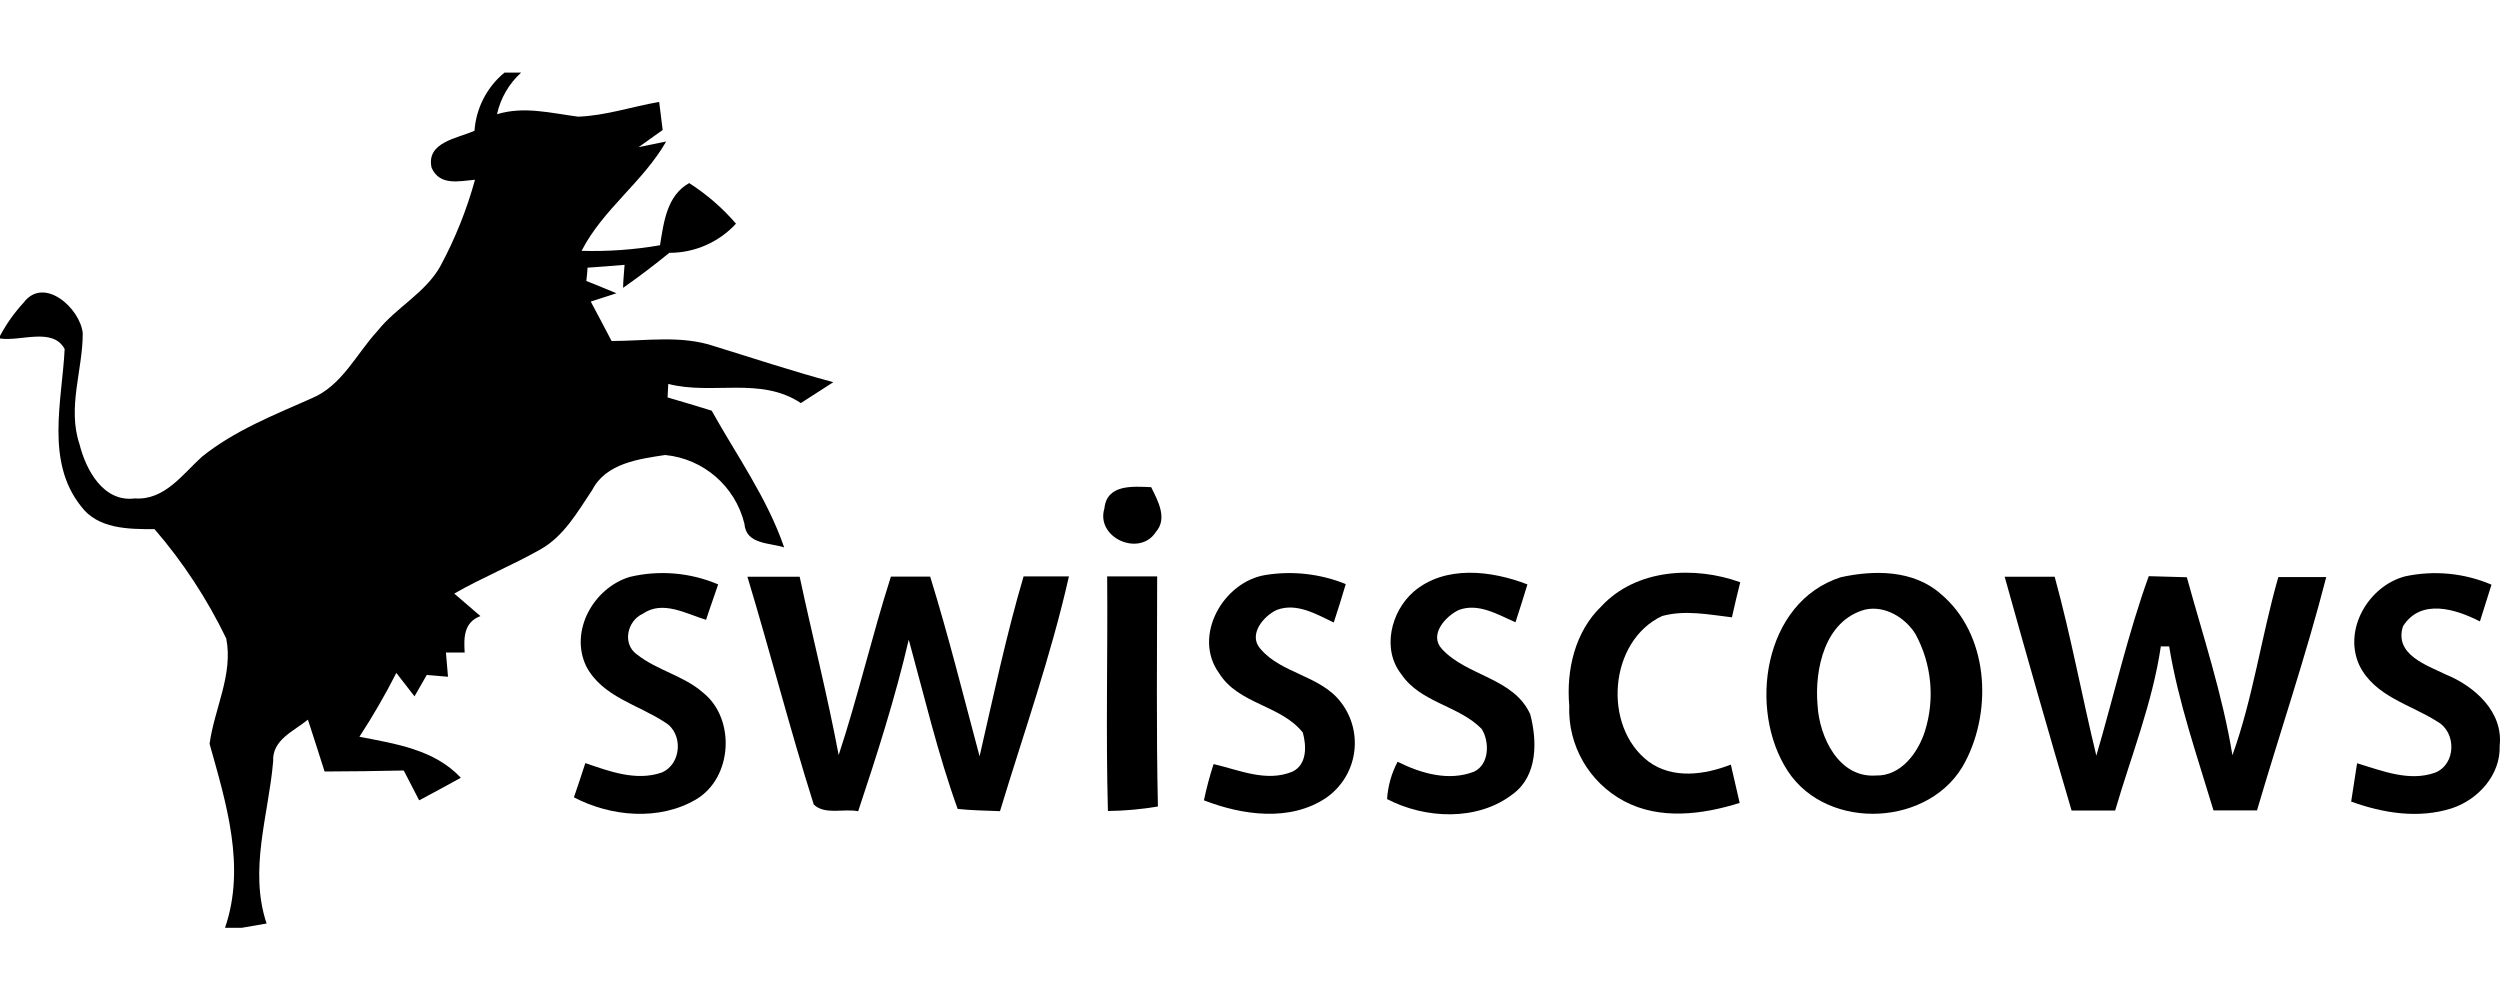
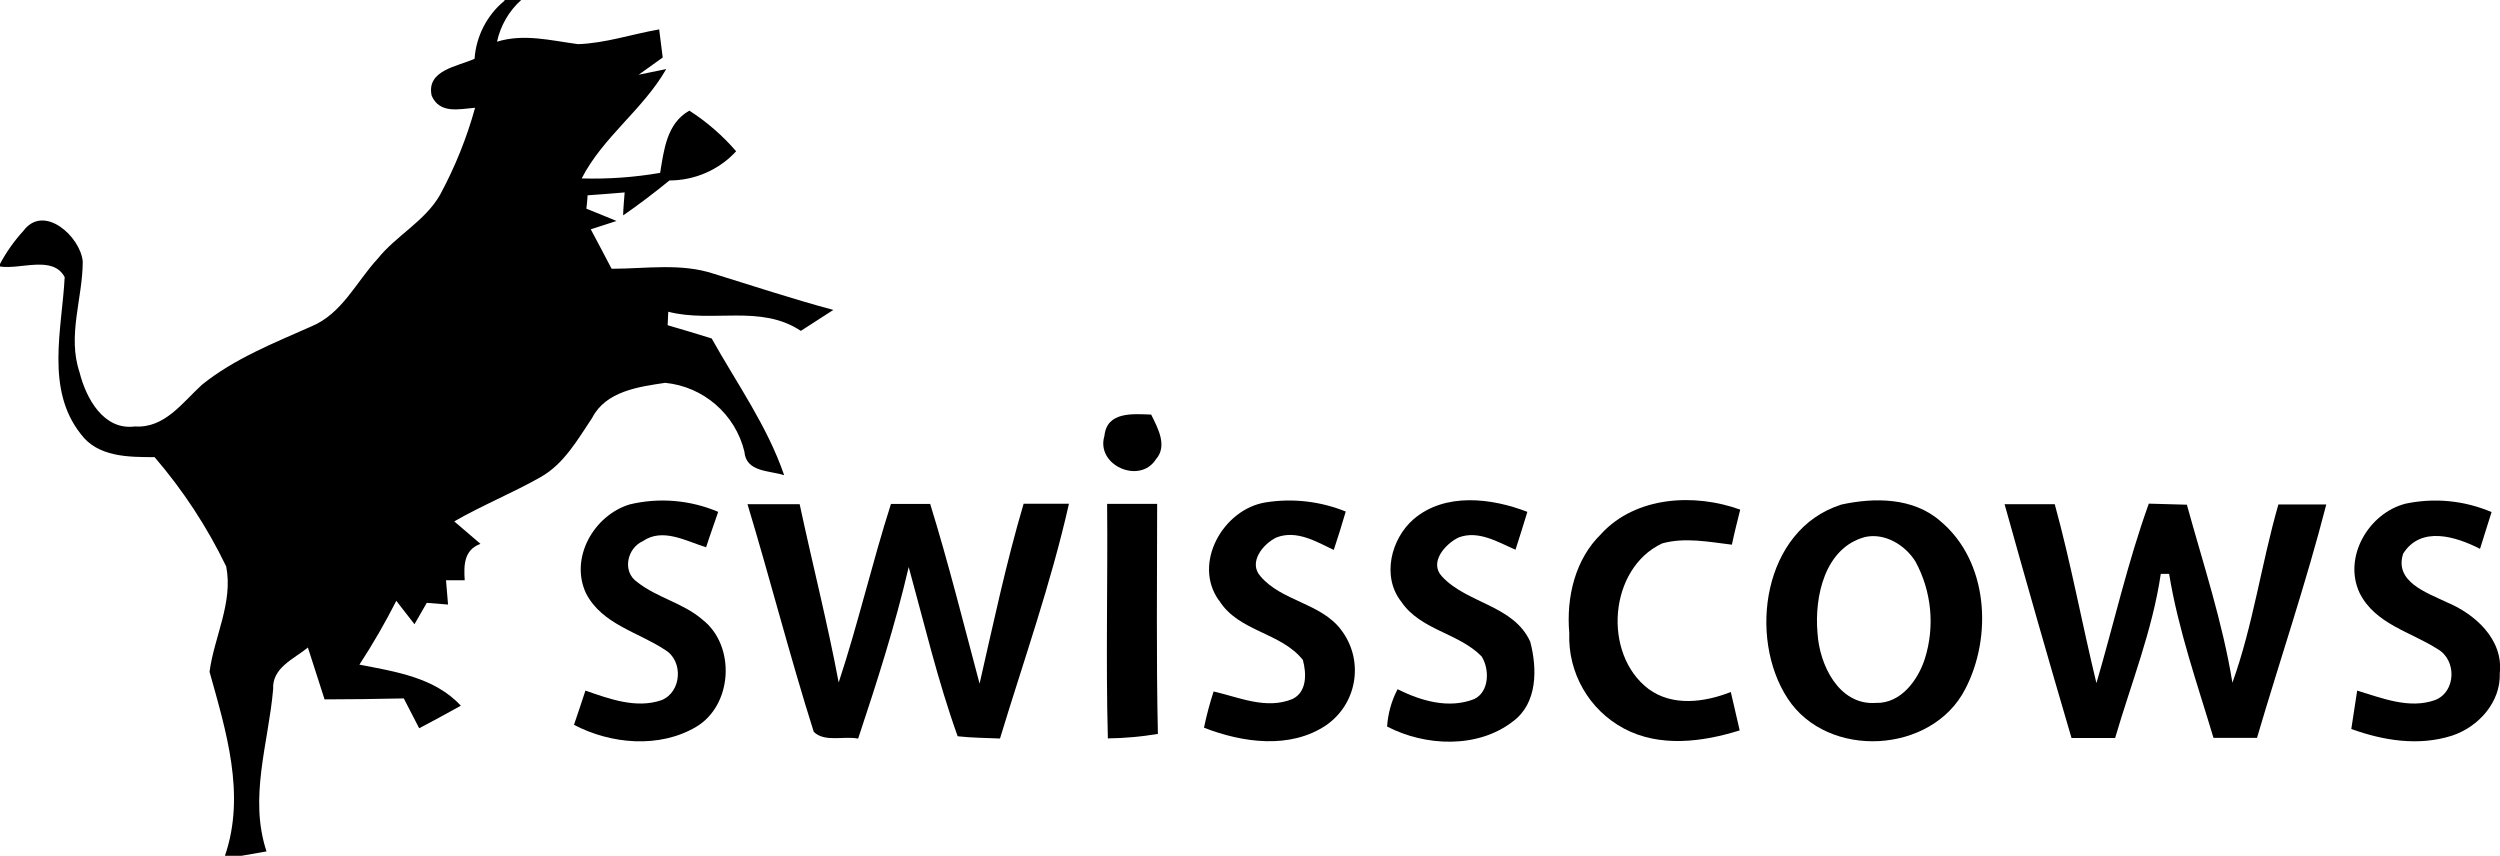
- <svg xmlns="http://www.w3.org/2000/svg" id="Layer_1" data-name="Layer 1" viewBox="0 0 300 120">
-   <path d="M60.54,8.71h2a9.48,9.48,0,0,0-2.9,5c3.25-1,6.49-.13,9.74.29,3.3-.12,6.47-1.21,9.72-1.77.1.85.31,2.54.42,3.37-1,.7-1.92,1.37-2.89,2.06l3.31-.68c-2.78,4.86-7.6,8.14-10.15,13.12a47.06,47.06,0,0,0,9.41-.67c.45-2.73.8-5.95,3.5-7.46a25.81,25.81,0,0,1,5.62,4.87,10.85,10.85,0,0,1-8,3.5c-1.8,1.46-3.64,2.87-5.55,4.2,0-.7.13-2.07.18-2.76-1.48.13-3,.24-4.45.34,0,.4-.1,1.2-.14,1.6,1.21.46,2.43,1,3.62,1.47l-3.09,1c.85,1.57,1.67,3.15,2.5,4.73,4.1,0,8.34-.72,12.32.62C90.45,43,95.16,44.57,100,45.86c-1.3.85-2.6,1.68-3.9,2.51-4.83-3.22-10.62-.93-15.91-2.3l-.08,1.62q2.64.77,5.29,1.59c3,5.38,6.67,10.5,8.7,16.41-1.77-.58-4.58-.34-4.77-2.84a10.87,10.87,0,0,0-9.51-8.25c-3.18.48-7.12,1-8.76,4.21-1.75,2.61-3.38,5.53-6.21,7.12-3.37,1.91-7,3.38-10.34,5.3l3.14,2.7c-2,.75-2,2.59-1.89,4.37H53.51c.06.73.19,2.19.25,2.91L51.21,81l-1.47,2.56c-.73-.94-1.46-1.87-2.18-2.81q-2,3.94-4.43,7.66c4.34.85,9,1.53,12.17,4.92q-2.49,1.38-5,2.71c-.61-1.2-1.23-2.39-1.85-3.58-3.17.07-6.33.11-9.5.12-.66-2.07-1.32-4.15-2-6.22-1.67,1.37-4.31,2.41-4.17,5-.56,6.49-2.94,13-.79,19.46-.74.14-2.23.39-3,.52H27c2.53-7.35.13-15-1.85-22.08.57-4.22,2.85-8.31,2-12.64A60.21,60.21,0,0,0,18.55,63.5c-3.13,0-6.82,0-8.86-2.79C5.45,55.34,7.44,48.12,7.76,41.89,6.34,39.23,2.49,41,0,40.62v-.31a19.29,19.29,0,0,1,2.84-4C5.28,33.08,9.64,37,9.93,40c0,4.43-1.87,8.89-.39,13.3.77,3.09,2.87,7,6.64,6.51,3.56.25,5.71-2.88,8.05-5,3.9-3.14,8.63-5,13.14-7,3.67-1.51,5.39-5.35,7.94-8.11C47.54,36.9,51,35.18,52.81,32A49.51,49.51,0,0,0,57,21.57c-1.9.16-4.23.77-5.21-1.44-.68-3.08,3.11-3.52,5.15-4.44A9.94,9.94,0,0,1,60.54,8.71Z" />
-   <path d="M132.53,61c.3-2.94,3.46-2.62,5.61-2.54.8,1.62,2,3.75.56,5.38C136.75,66.88,131.45,64.54,132.53,61Z" />
-   <path d="M75.57,69.23a17,17,0,0,1,10.61.9c-.47,1.41-1,2.84-1.45,4.25-2.39-.72-5.2-2.39-7.59-.73-1.89.84-2.51,3.66-.67,4.91,2.38,1.88,5.54,2.51,7.84,4.51,4,3.13,3.62,10.28-.8,12.87S73.3,98,68.87,95.68c.47-1.37.93-2.74,1.37-4.11,2.91,1,6.09,2.19,9.15,1.14,2.42-1,2.61-4.7.45-6-3.22-2.15-7.57-3.07-9.5-6.77C68.31,75.68,71.27,70.52,75.57,69.23Z" />
-   <path d="M89.69,69.21l6.27,0c1.53,7.15,3.33,14.22,4.68,21.4,2.33-7.06,4-14.33,6.27-21.42l4.71,0c2.21,7.13,4,14.36,5.93,21.57,1.66-7.22,3.18-14.48,5.28-21.59,1.81,0,3.62,0,5.44,0C126.11,78.74,122.83,88,120,97.34c-1.69-.08-3.4-.08-5.08-.27-2.39-6.63-4-13.52-5.87-20.31-1.63,7-3.81,13.8-6.07,20.59-1.69-.35-4,.48-5.33-.81C94.79,87.5,92.44,78.3,89.69,69.21Z" />
-   <path d="M146.29,80.78c-3.22-4.44.49-11,5.62-11.79a18,18,0,0,1,9.58,1.1c-.45,1.55-.94,3.09-1.44,4.61-2.11-1-4.47-2.42-6.86-1.5-1.62.76-3.44,3-1.93,4.67,2.55,3,7.25,3.19,9.67,6.43a8,8,0,0,1-1.78,11.43c-4.33,2.92-10.06,2.1-14.68.31a42.84,42.84,0,0,1,1.16-4.35c3.09.71,6.33,2.21,9.48.9,1.75-.86,1.67-3.08,1.23-4.68C153.71,84.59,148.6,84.52,146.29,80.78Z" />
-   <path d="M169.64,71c3.77-3.22,9.35-2.54,13.65-.87-.45,1.52-.94,3-1.43,4.54-2.12-.91-4.44-2.36-6.81-1.47-1.62.77-3.61,3-2,4.7,3,3.25,8.6,3.43,10.58,7.82.85,3.23.89,7.38-2.08,9.56-4.22,3.29-10.52,3-15.1.61a11.14,11.14,0,0,1,1.26-4.48c2.8,1.4,6.15,2.38,9.2,1.18,1.83-.89,1.85-3.6.89-5.12-2.76-2.82-7.33-3.14-9.63-6.55C165.78,77.91,166.92,73.37,169.64,71Z" />
-   <path d="M192.18,72.74c4.18-4.49,11.17-4.85,16.65-2.87-.34,1.4-.7,2.8-1,4.21-2.77-.33-5.62-.91-8.37-.16-6.41,3-7.19,13.28-1.63,17.47,2.9,2.13,6.73,1.59,9.87.36.36,1.53.71,3.06,1.06,4.6-4.45,1.4-9.59,2.07-13.88-.22a12.44,12.44,0,0,1-6.57-11.45C187.94,80.38,189,75.79,192.18,72.74Z" />
-   <path d="M220.89,69.27c4-.88,8.72-.9,12,2,5.71,4.78,6.25,13.82,2.94,20.14-4,7.78-16.5,8.45-21.3,1.11S211.58,72.26,220.89,69.27Zm2.93,3.88c-4.85,1.3-6.1,7.17-5.71,11.52.22,3.78,2.55,8.71,7,8.39,3,.09,5.07-2.74,5.89-5.34a15,15,0,0,0-1.13-11.61C228.65,74.12,226.19,72.62,223.82,73.15Z" />
-   <path d="M240.56,69.21l6,0c1.95,7.09,3.27,14.34,5,21.47,2.11-7.18,3.75-14.5,6.29-21.54l4.57.13c1.95,7.08,4.29,14.09,5.47,21.36,2.49-6.92,3.48-14.31,5.51-21.38,1.91,0,3.83,0,5.75,0-2.43,9.44-5.57,18.67-8.31,28l-5.22,0c-1.95-6.5-4.23-13-5.32-19.68-.26,0-.76,0-1,0-1,6.77-3.57,13.15-5.48,19.69l-5.23,0C245.84,87.94,243.18,78.59,240.56,69.21Z" />
-   <path d="M288.62,69.16a17.19,17.19,0,0,1,10.36,1l-1.39,4.41c-2.88-1.48-7.09-2.81-9.23.58-1.09,3.38,2.83,4.67,5.16,5.8,3.43,1.4,6.89,4.47,6.44,8.54.13,3.48-2.57,6.47-5.76,7.51-4,1.27-8.22.58-12.06-.81.23-1.54.48-3.07.71-4.6,3,.9,6.23,2.24,9.36,1.13,2.52-1,2.59-4.81.3-6.11-3.22-2.08-7.52-3-9.38-6.76C281.14,75.56,284.22,70.31,288.62,69.16Z" />
-   <path d="M132.86,69.17c2,0,4,0,6,0,0,9.2-.12,18.41.09,27.61a38.88,38.88,0,0,1-6,.54C132.69,87.94,132.94,78.55,132.86,69.17Z" />
+ <svg xmlns="http://www.w3.org/2000/svg" id="a" viewBox="0 0 233.85 80">
+   <defs>
+     <style>.b{stroke-width:0px;}</style>
+   </defs>
+   <path class="b" d="m47.19,0h1.56c-1.14,1.03-1.93,2.39-2.26,3.9,2.53-.78,5.06-.1,7.59.23,2.57-.09,5.04-.94,7.58-1.38.08.66.24,1.98.33,2.63-.78.55-1.5,1.07-2.25,1.61l2.58-.53c-2.17,3.79-5.92,6.35-7.91,10.23,2.46.07,4.91-.1,7.34-.52.35-2.13.62-4.64,2.73-5.82,1.64,1.05,3.11,2.33,4.38,3.8-1.6,1.74-3.87,2.73-6.24,2.73-1.4,1.14-2.84,2.24-4.33,3.27,0-.55.1-1.61.14-2.15-1.15.1-2.34.19-3.47.27,0,.31-.08.94-.11,1.25.94.36,1.89.78,2.82,1.15l-2.41.78c.66,1.22,1.3,2.46,1.95,3.69,3.2,0,6.5-.56,9.6.48,3.69,1.14,7.37,2.36,11.14,3.37-1.01.66-2.03,1.31-3.04,1.96-3.76-2.51-8.28-.72-12.4-1.79l-.06,1.26c1.37.4,2.75.81,4.12,1.24,2.34,4.19,5.2,8.18,6.78,12.79-1.38-.45-3.57-.27-3.72-2.21-.85-3.5-3.83-6.08-7.41-6.43-2.48.37-5.55.78-6.83,3.28-1.36,2.03-2.63,4.31-4.84,5.55-2.63,1.49-5.46,2.63-8.06,4.13l2.45,2.1c-1.56.58-1.56,2.02-1.47,3.41h-1.75c.05.57.15,1.71.19,2.27l-1.99-.16-1.15,2c-.57-.73-1.14-1.46-1.7-2.19-1.04,2.05-2.19,4.04-3.45,5.97,3.38.66,7.02,1.19,9.49,3.84-1.29.72-2.59,1.42-3.9,2.11-.48-.94-.96-1.86-1.44-2.79-2.47.05-4.93.09-7.41.09-.51-1.61-1.03-3.23-1.56-4.85-1.3,1.07-3.36,1.88-3.25,3.9-.44,5.06-2.29,10.13-.62,15.17-.58.11-1.74.3-2.34.41h-1.55c1.97-5.73.1-11.69-1.44-17.21.44-3.29,2.22-6.48,1.56-9.85-1.78-3.69-4.03-7.12-6.7-10.23-2.44,0-5.32,0-6.91-2.17-3.31-4.19-1.75-9.81-1.5-14.67-1.11-2.07-4.11-.69-6.05-.99v-.24c.6-1.13,1.35-2.18,2.21-3.12,1.9-2.52,5.3.54,5.53,2.88,0,3.45-1.46,6.93-.3,10.37.6,2.41,2.24,5.46,5.18,5.07,2.78.19,4.45-2.24,6.27-3.9,3.04-2.45,6.73-3.9,10.24-5.46,2.86-1.18,4.2-4.17,6.19-6.32,1.74-2.18,4.44-3.52,5.85-6,1.39-2.58,2.49-5.3,3.27-8.13-1.48.12-3.3.6-4.06-1.12-.53-2.4,2.42-2.74,4.01-3.46.15-2.12,1.16-4.09,2.81-5.44Z" />
+   <path class="b" d="m103.31,40.76c.23-2.29,2.7-2.04,4.37-1.98.62,1.26,1.56,2.92.44,4.19-1.52,2.37-5.65.55-4.81-2.21Z" />
+   <path class="b" d="m58.91,47.18c2.76-.66,5.66-.41,8.27.7-.37,1.1-.78,2.21-1.13,3.31-1.86-.56-4.05-1.86-5.92-.57-1.47.65-1.96,2.85-.52,3.83,1.86,1.47,4.32,1.96,6.11,3.52,3.12,2.44,2.82,8.01-.62,10.03s-7.96,1.61-11.41-.2c.37-1.07.72-2.14,1.07-3.2,2.27.78,4.75,1.71,7.13.89,1.89-.78,2.03-3.66.35-4.68-2.51-1.68-5.9-2.39-7.41-5.28-1.58-3.32.72-7.34,4.08-8.35Z" />
+   <path class="b" d="m69.91,47.16h4.89c1.19,5.57,2.6,11.08,3.65,16.68,1.82-5.5,3.12-11.17,4.89-16.7h3.67c1.72,5.56,3.12,11.19,4.62,16.81,1.29-5.63,2.48-11.29,4.12-16.83h4.24c-1.68,7.46-4.24,14.68-6.45,21.96-1.32-.06-2.65-.06-3.96-.21-1.86-5.17-3.12-10.54-4.58-15.83-1.27,5.46-2.97,10.76-4.73,16.05-1.32-.27-3.12.37-4.15-.63-2.23-7.05-4.06-14.22-6.2-21.3Z" />
+   <path class="b" d="m114.03,56.18c-2.51-3.46.38-8.57,4.38-9.19,2.52-.4,5.1-.1,7.47.86-.35,1.21-.73,2.41-1.12,3.59-1.64-.78-3.48-1.89-5.35-1.17-1.26.59-2.68,2.34-1.5,3.64,1.99,2.34,5.65,2.49,7.54,5.01,2.09,2.73,1.58,6.65-1.16,8.74-.07.06-.15.11-.23.17-3.38,2.28-7.84,1.64-11.44.24.24-1.15.54-2.28.9-3.39,2.41.55,4.93,1.72,7.39.7,1.36-.67,1.3-2.4.96-3.65-2.05-2.59-6.03-2.64-7.83-5.56Z" />
+   <path class="b" d="m132.23,48.56c2.94-2.51,7.29-1.98,10.64-.68-.35,1.18-.73,2.34-1.11,3.54-1.65-.71-3.46-1.84-5.31-1.15-1.26.6-2.81,2.34-1.56,3.66,2.34,2.53,6.7,2.67,8.25,6.1.66,2.52.69,5.75-1.62,7.45-3.29,2.56-8.2,2.34-11.77.48.08-1.22.41-2.41.98-3.49,2.18,1.09,4.79,1.86,7.17.92,1.43-.69,1.44-2.81.69-3.99-2.15-2.2-5.71-2.45-7.51-5.11-1.86-2.35-.97-5.89,1.15-7.73Z" />
+   <path class="b" d="m149.8,49.91c3.26-3.5,8.71-3.78,12.98-2.24-.27,1.09-.55,2.18-.78,3.28-2.16-.26-4.38-.71-6.52-.12-5,2.34-5.6,10.35-1.27,13.62,2.26,1.66,5.25,1.24,7.69.28.28,1.19.55,2.39.83,3.59-3.47,1.09-7.48,1.61-10.82-.17-3.28-1.75-5.26-5.22-5.12-8.93-.29-3.35.54-6.93,3.02-9.31Z" />
+   <path class="b" d="m172.18,47.21c3.12-.69,6.8-.7,9.35,1.56,4.45,3.73,4.87,10.77,2.29,15.7-3.12,6.06-12.86,6.59-16.6.87s-2.3-15.79,4.96-18.12Zm2.28,3.02c-3.78,1.01-4.75,5.59-4.45,8.98.17,2.95,1.99,6.79,5.46,6.54,2.34.07,3.95-2.14,4.59-4.16.94-3.01.62-6.28-.88-9.05-.95-1.55-2.87-2.72-4.72-2.31h0Z" />
+   <path class="b" d="m187.52,47.16h4.68c1.52,5.53,2.55,11.18,3.9,16.74,1.64-5.6,2.92-11.3,4.9-16.79l3.56.1c1.52,5.52,3.34,10.98,4.26,16.65,1.94-5.39,2.71-11.15,4.3-16.67h4.48c-1.89,7.36-4.34,14.55-6.48,21.83h-4.07c-1.52-5.07-3.3-10.13-4.15-15.34h-.78c-.78,5.28-2.78,10.25-4.27,15.35h-4.08c-2.14-7.26-4.22-14.55-6.26-21.86Z" />
+   <path class="b" d="m224.98,47.12c2.71-.58,5.53-.31,8.08.78l-1.08,3.44c-2.24-1.15-5.53-2.19-7.19.45-.85,2.63,2.21,3.64,4.02,4.52,2.67,1.09,5.37,3.48,5.02,6.66.1,2.71-2,5.04-4.49,5.85-3.12.99-6.41.45-9.4-.63.18-1.2.37-2.39.55-3.59,2.34.7,4.86,1.75,7.3.88,1.96-.78,2.02-3.75.23-4.76-2.51-1.62-5.86-2.34-7.31-5.27-1.55-3.34.85-7.44,4.28-8.33Z" />
+   <path class="b" d="m103.56,47.13h4.68c0,7.17-.09,14.35.07,21.52-1.55.26-3.11.4-4.68.42-.2-7.31,0-14.63-.07-21.94Z" />
</svg>
